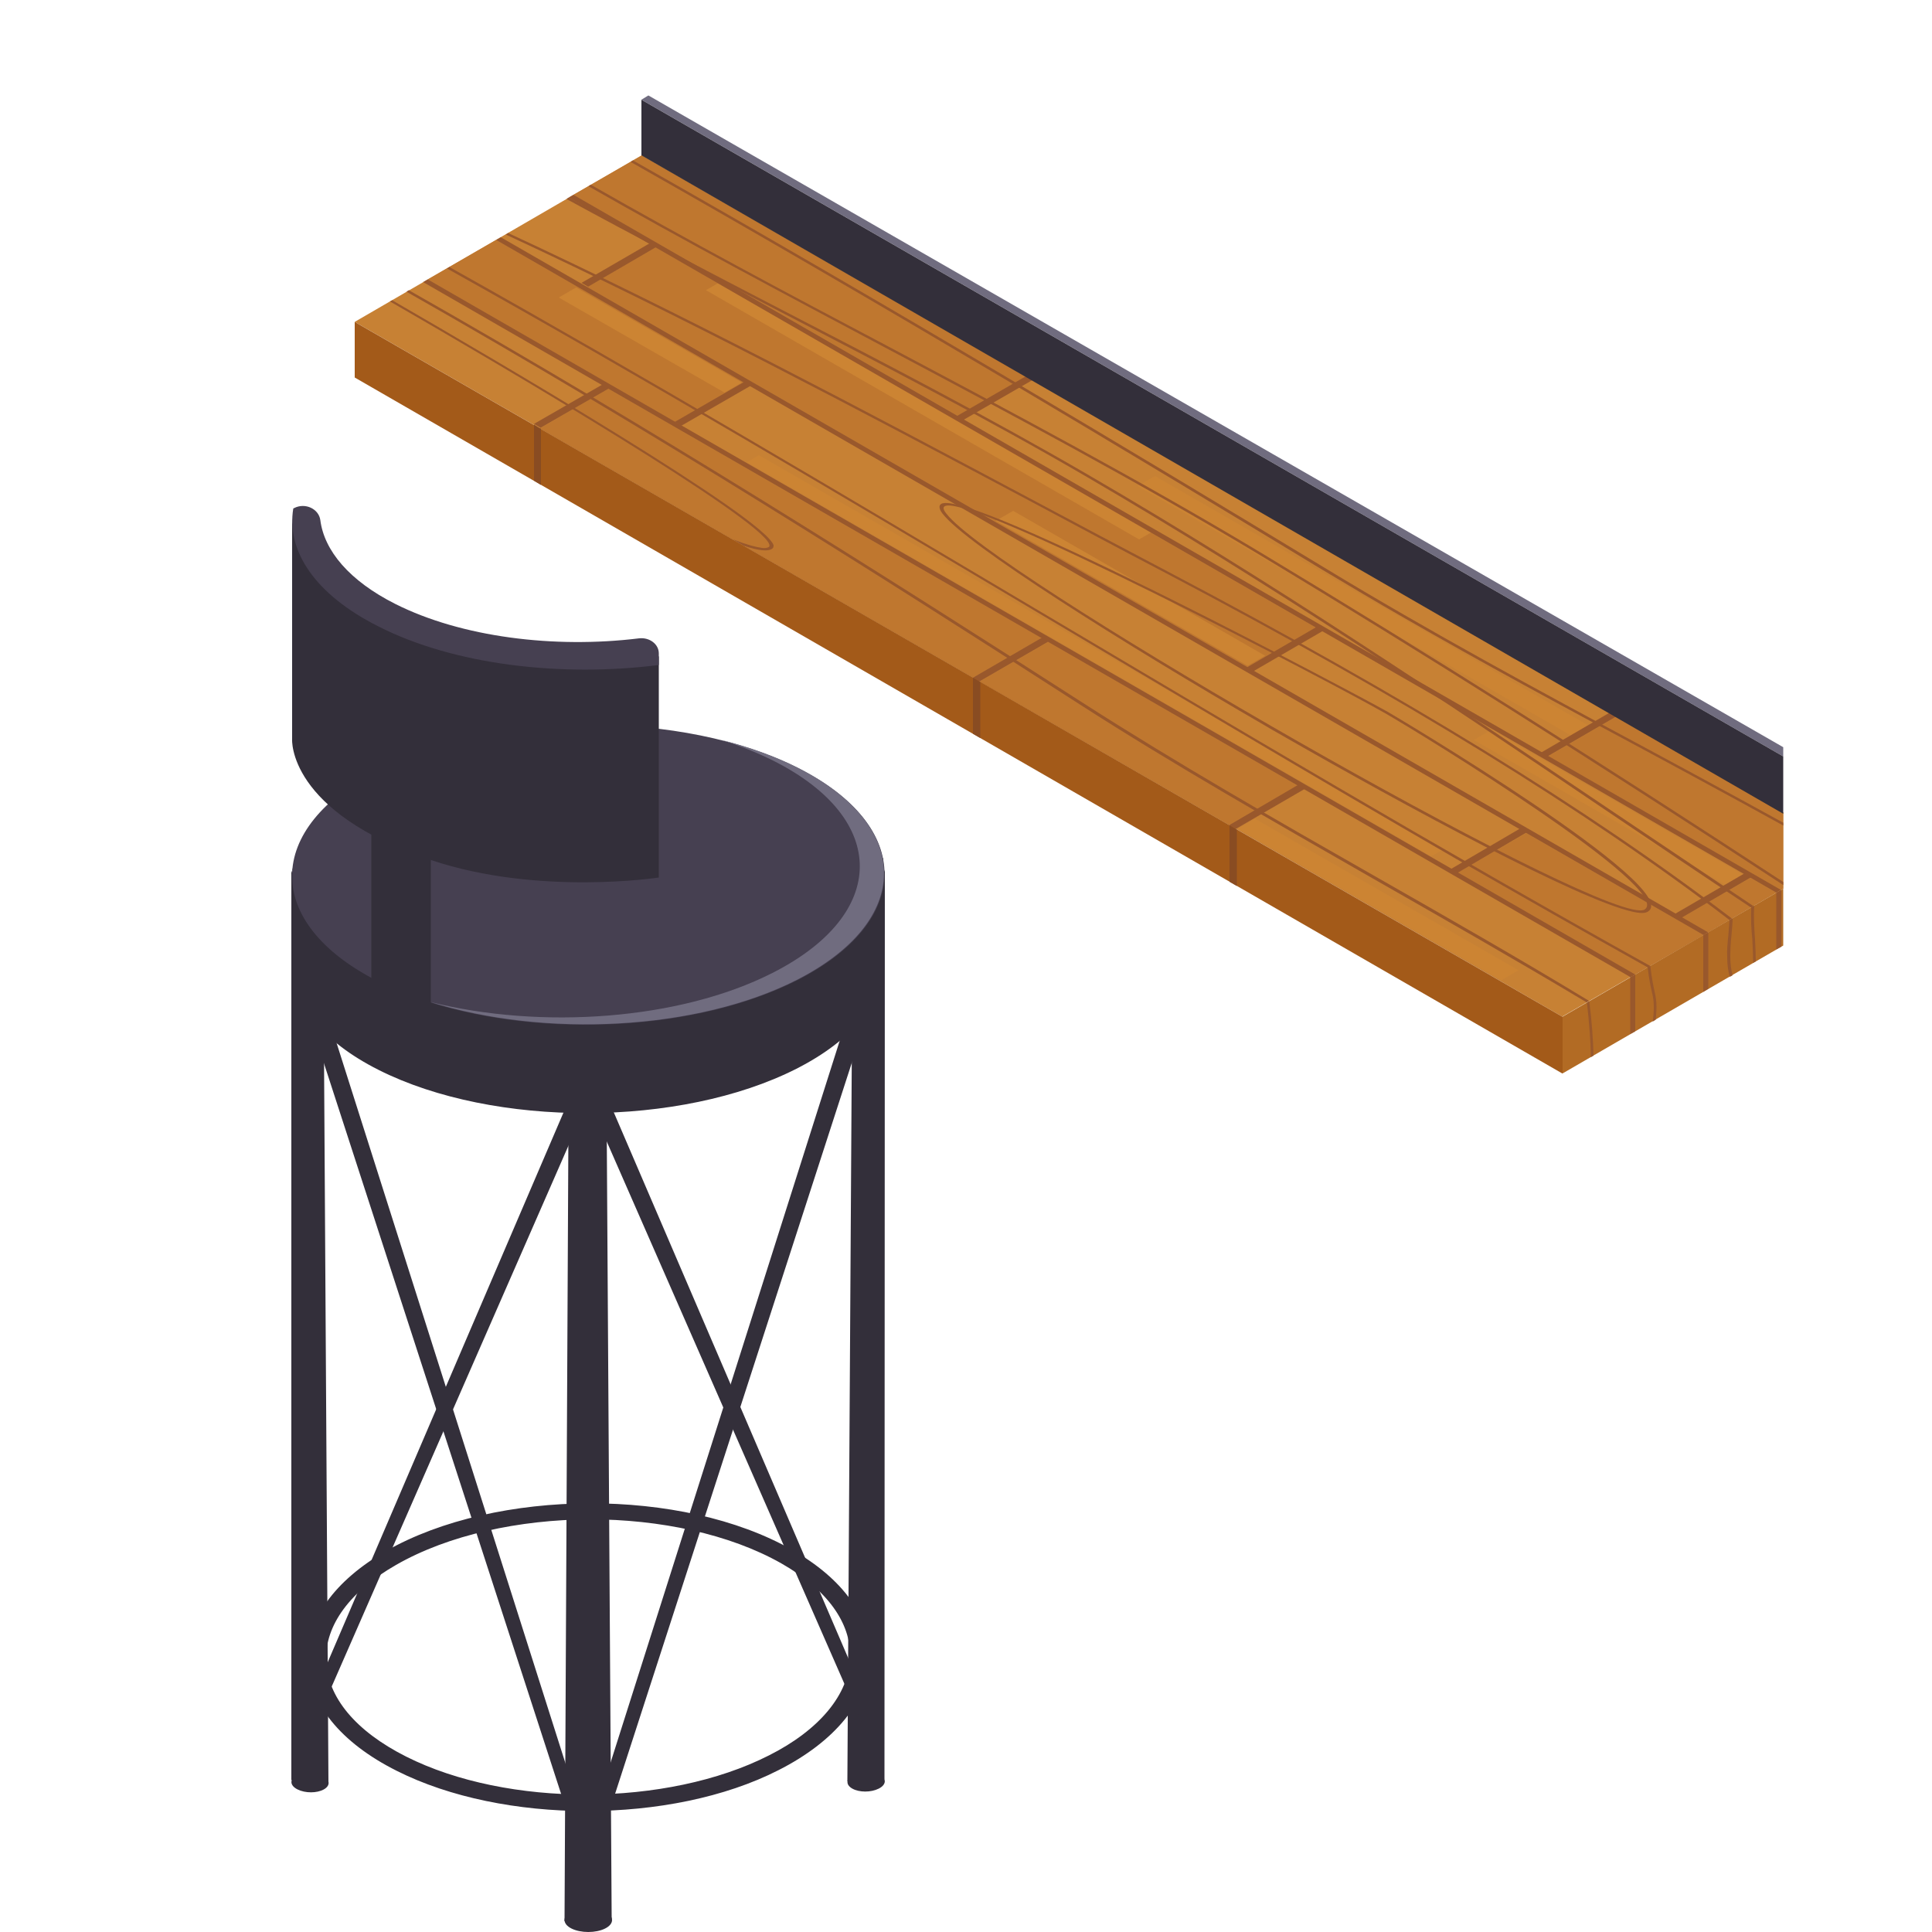
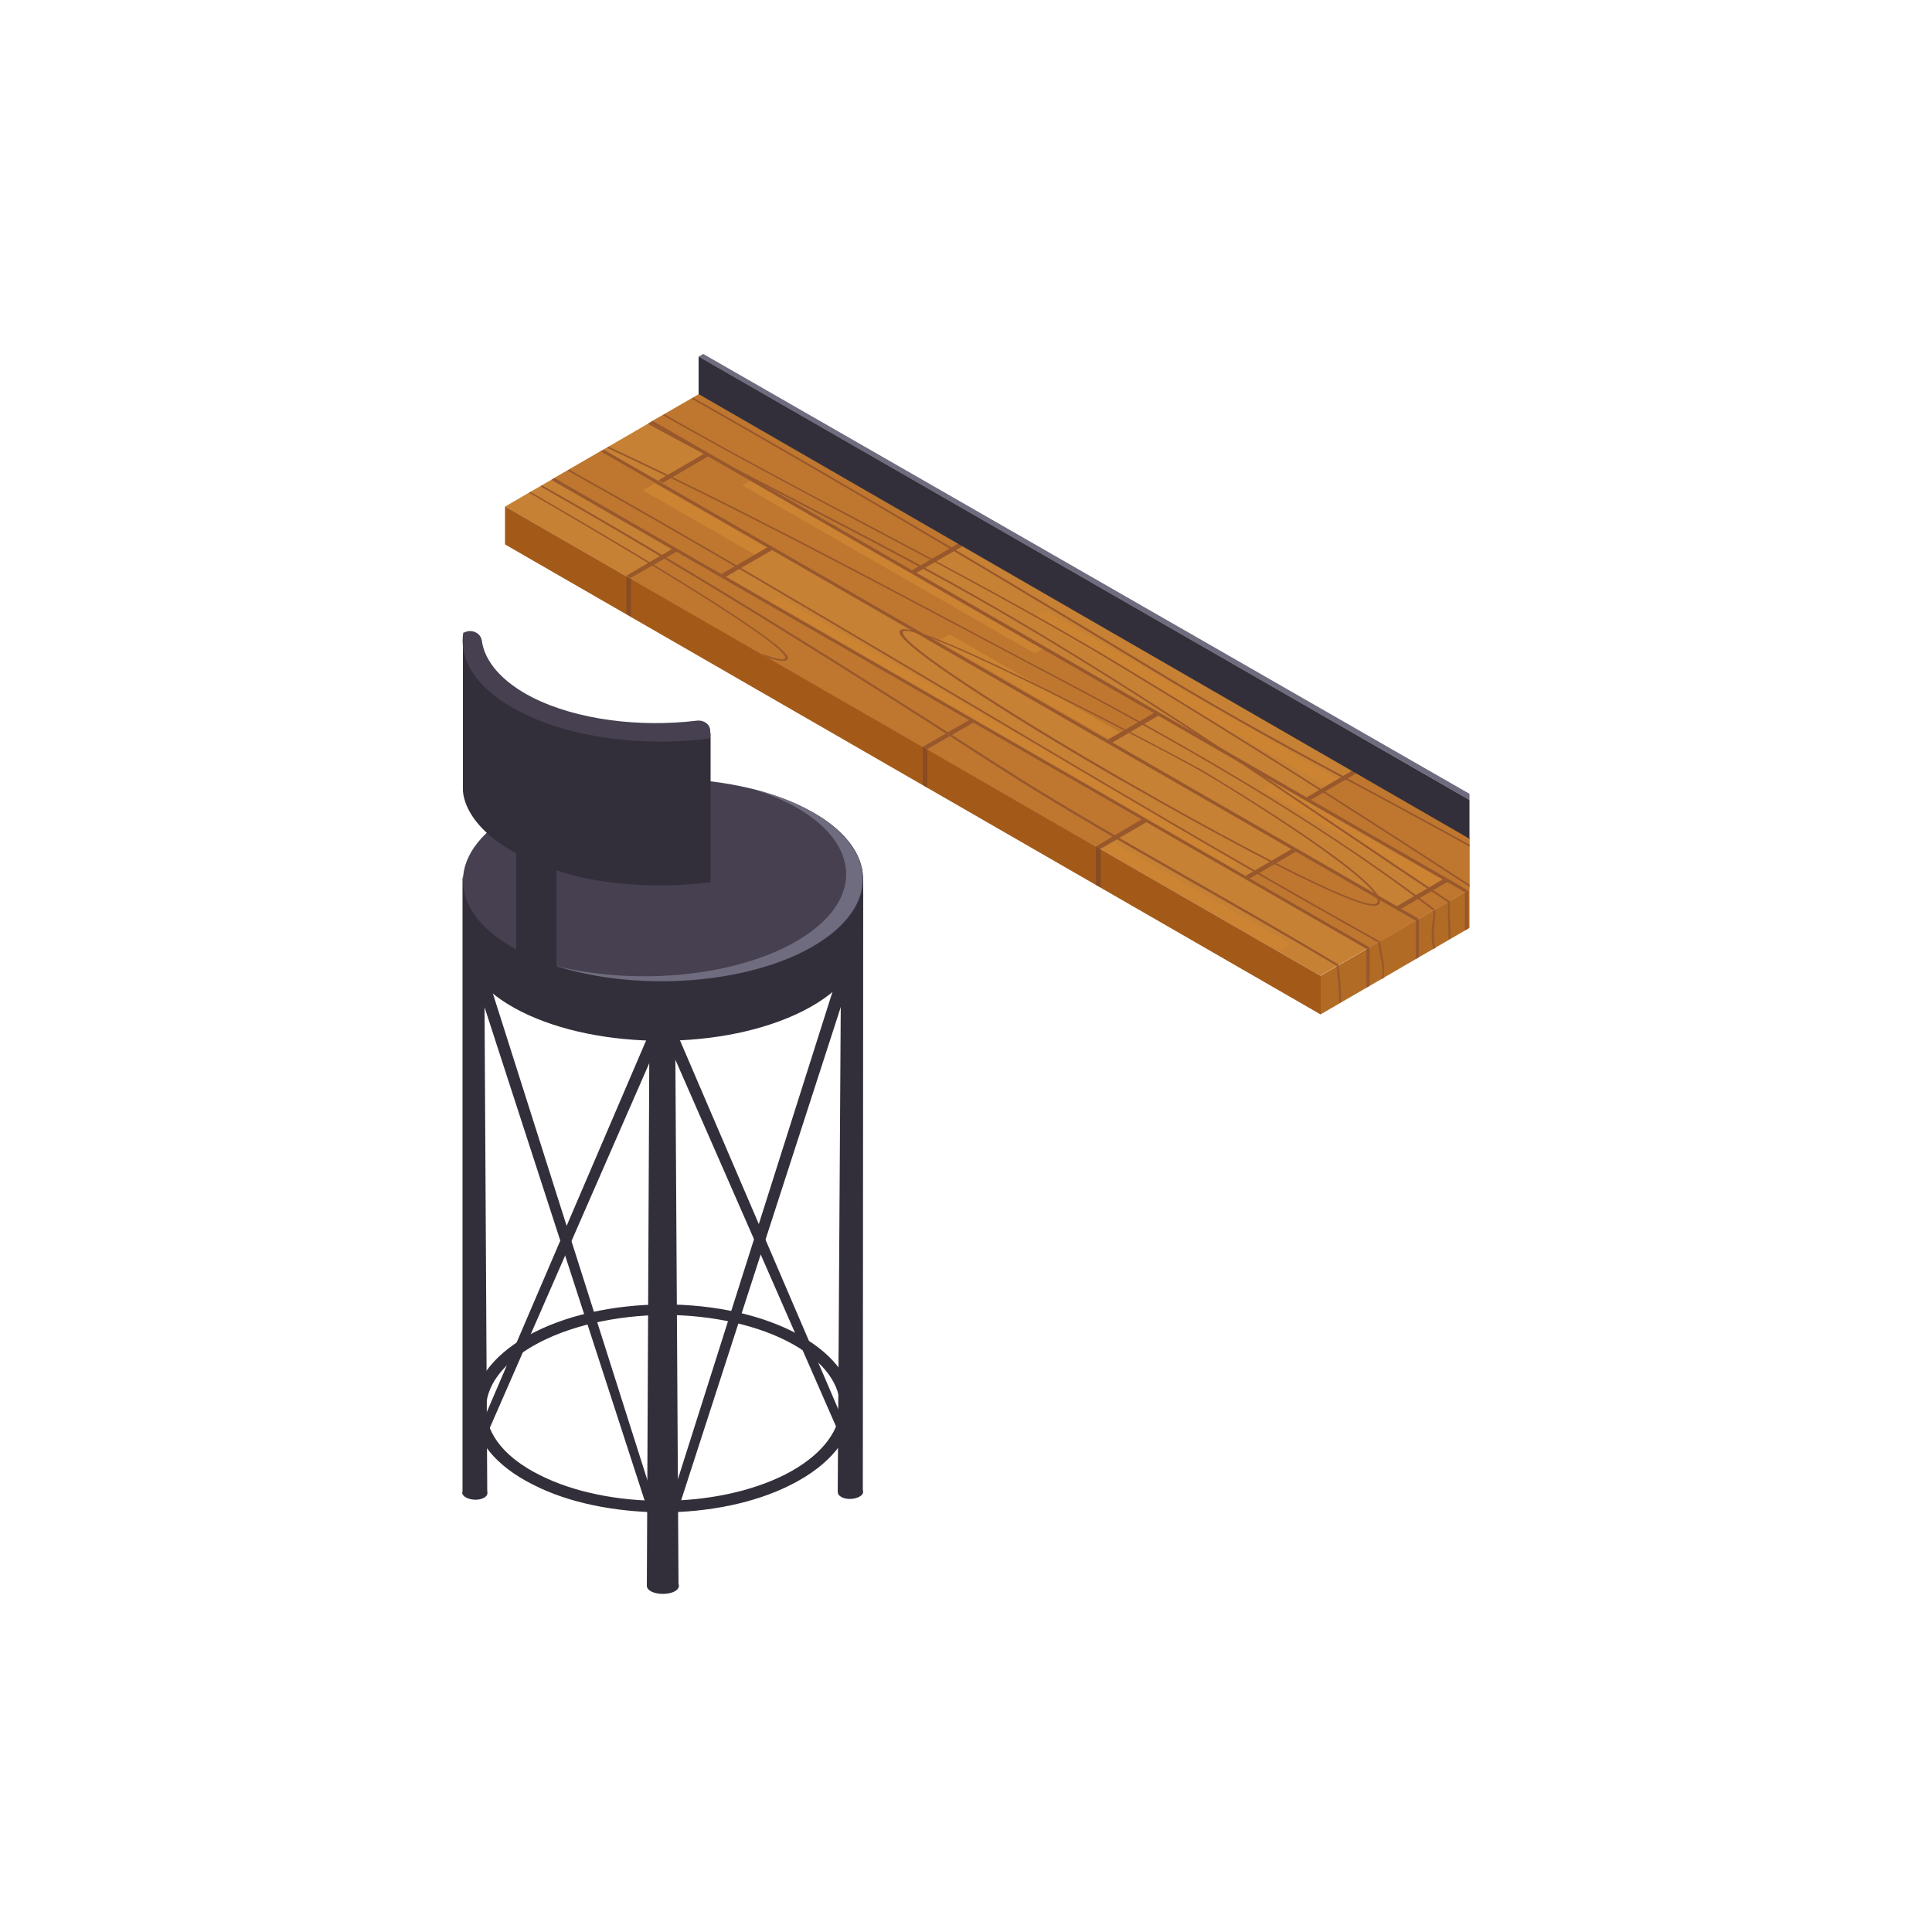
<svg xmlns="http://www.w3.org/2000/svg" enable-background="new 0 0 500 500" viewBox="0 0 500 500">
  <clipPath id="a">
-     <path d="m461.5 292-92.9-6-280.5-181.5-1.2-24.6 75.6-67.9 299 166.7z" />
+     <path d="m380.3 272-62.7-4-189.4-122.6-.8-16.6 51.1-45.8 201.8 112.5z" />
  </clipPath>
  <path d="m-175.8 153.5h.6v-1.2h-.6z" fill="#211d28" />
  <g fill="#332f3a">
-     <path d="m75.4 225.3v235.4l9.6.5-1.3-213.2z" />
-     <path d="m83.8 463.1c-1.8 1-4.8 1-6.8 0s-2.1-2.6-.3-3.6 4.9-1 6.8 0 2.1 2.6.3 3.6z" />
-     <path d="m147.6 283.8-65.5 152.7-.6 9.9 69.2-158.1z" />
-     <path d="m80.6 265.2 69.3 213.5 1-8-65.2-205.2z" />
-     <path d="m98 276.9c29.8 15 78.1 14.9 108.1-.3 29.9-15.2 30.1-39.7.3-54.7s-78.1-14.9-108.1.3c-29.9 15.2-30.1 39.7-.3 54.7z" />
-     <path d="m102.7 458.3c-14.6-7.3-22.8-17.5-23.1-28.5-.3-10.6 6.9-20.7 20.3-28.4 28.6-16.3 76.7-16.5 105.1-.3 13.2 7.5 20.4 17.5 20 28.1-.3 11-8.9 21.5-23.5 28.9-13.9 7.1-31.8 10.6-49.7 10.6-17.7 0-35.4-3.5-49.1-10.4zm-.2-53.3c-11.9 6.8-18.4 15.6-18.1 24.7.3 9.5 7.6 18.3 20.7 24.9 26.2 13.2 67.5 13.1 93.9-.3 13.1-6.6 20.7-15.8 21-25.3.3-9-6-17.7-17.8-24.4-13.4-7.6-31.5-11.4-49.6-11.4-18.2.1-36.5 4-50.1 11.8z" />
-     <path d="m229 225.1-.1 235.4-9.6.5 1.3-213.2z" />
-     <path d="m220.6 462.9c1.8 1 4.8 1 6.8 0s2.1-2.6.3-3.6-4.9-1-6.8 0c-2 1-2.1 2.6-.3 3.6z" />
-     <path d="m75.7 224.8 152.9-2.7v27.2l-152.7-1.5z" />
-     <path d="m147.9 499.1c2.4 1.2 6.3 1.2 8.7 0s2.4-3.2 0-4.4-6.3-1.2-8.7 0-2.4 3.2 0 4.4z" />
-     <path d="m158.3 496.6-1.4-223.4h-9.7l-1.1 224z" />
-     <path d="m157.1 283.8 65.5 152.5.5 9.9-69.2-157.9z" />
-     <path d="m223.7 265-69.2 213.7-1.1-8 65.2-205.4z" />
+     <path d="m119.7 227v158.9l6.4.4-.8-144z" />
+     <path d="m125.3 387.6c-1.2.7-3.2.7-4.6 0s-1.4-1.8-.2-2.4c1.2-.7 3.3-.7 4.6 0 1.3.6 1.4 1.7.2 2.4z" />
+     <path d="m168.4 266.5-44.2 103.1-.4 6.7 46.7-106.8z" />
+     <path d="m123.2 253.9 46.8 144.2.6-5.4-44-138.6z" />
+     <path d="m134.9 261.8c20.1 10.1 52.7 10.1 73-.2 20.2-10.3 20.3-26.8.2-36.9s-52.7-10.1-73 .2c-20.2 10.3-20.3 26.8-.2 36.9z" />
+     <path d="m138.1 384.3c-9.9-4.9-15.4-11.8-15.6-19.2-.2-7.2 4.7-14 13.7-19.2 19.3-11 51.8-11.1 71-.2 8.9 5.1 13.8 11.8 13.5 19-.2 7.4-6 14.5-15.9 19.5-9.4 4.8-21.5 7.2-33.6 7.2-11.9-.1-23.9-2.4-33.1-7.1zm-.1-36c-8 4.6-12.4 10.5-12.2 16.7.2 6.4 5.1 12.4 14 16.8 17.7 8.9 45.6 8.8 63.4-.2 8.8-4.5 14-10.7 14.2-17.1.2-6.1-4.1-12-12-16.5-9-5.1-21.3-7.7-33.5-7.7-12.4.1-24.8 2.8-33.9 8z" />
+     <path d="m223.4 226.9-.1 158.9-6.5.3.9-143.9z" />
+     <path d="m217.7 387.4c1.2.7 3.2.7 4.6 0s1.4-1.8.2-2.4c-1.2-.7-3.3-.7-4.6 0-1.4.7-1.4 1.7-.2 2.4z" />
+     <path d="m119.9 226.7 103.2-1.9v18.4l-103.1-1z" />
+     <path d="m168.6 411.9c1.6.8 4.3.8 5.9 0s1.6-2.2 0-3-4.3-.8-5.9 0-1.6 2.2 0 3z" />
+     <path d="m175.6 410.2-.9-150.9h-6.6l-.7 151.3z" />
+     <path d="m174.8 266.5 44.2 103 .4 6.6-46.7-106.6z" />
+     <path d="m219.8 253.8-46.7 144.3-.8-5.4 44-138.7z" />
  </g>
-   <path d="m97.9 254c29.8 15.1 78.4 14.9 108.4-.3s30.2-39.8.3-54.9c-29.8-15.1-78.4-14.9-108.4.3s-30.2 39.8-.3 54.9z" fill="#464051" />
-   <path d="m199.9 251.8c30-15.2 30.2-39.8.3-54.9-4.2-2.1-8.7-3.9-13.5-5.4 7.1 1.8 13.9 4.2 19.8 7.2 29.8 15.1 29.7 39.6-.3 54.9-25.8 13.1-65.3 15-94.9 5.7 28.7 7.2 64.6 4.7 88.6-7.5z" fill="#706c7f" />
-   <path d="m97.9 159.8c19.6 9.9 47.3 13.2 72.4 10l.2.1v57.2s-31.1 4.8-58.9-4.5c-37.3-12.5-36-31.3-36-31.3v-57.2c.8 9.4 8.2 18.6 22.3 25.7z" fill="#332f3a" />
-   <path d="m76.1 131.5c2.9-1.5 6.4.2 6.8 3.1 1 7.9 7.5 15.7 19.4 21.7 17.1 8.6 41.1 11.6 63.1 8.9 2.7-.3 5.1 1.5 5.1 3.9v3c-25.2 3.2-53 0-72.6-10-16.5-8.3-23.8-19.6-22-30.5z" fill="#464051" />
-   <path d="m96.1 262.3h15.4v-75.6h-15.4z" fill="#332f3a" />
-   <path d="m245 40-141 122" fill="none" />
+   <path d="m134.9 246.4c20.1 10.2 52.9 10.1 73.2-.2s20.4-26.9.2-37.1c-20.1-10.2-52.9-10.1-73.2.2s-20.4 26.9-.2 37.1z" fill="#464051" />
+   <path d="m203.7 244.9c20.3-10.3 20.4-26.9.2-37.1-2.8-1.4-5.9-2.6-9.1-3.6 4.8 1.2 9.4 2.8 13.4 4.9 20.1 10.2 20.1 26.7-.2 37.1-17.4 8.8-44.1 10.1-64.1 3.8 19.4 4.8 43.6 3.1 59.8-5.1z" fill="#706c7f" />
+   <path d="m134.9 182.8c13.2 6.7 31.9 8.9 48.9 6.8l.1.1v38.6s-21 3.2-39.8-3c-25.2-8.4-24.3-21.1-24.3-21.1v-38.6c.5 6.2 5.5 12.4 15.1 17.2z" fill="#332f3a" />
+   <path d="m120.1 163.7c2-1 4.3.1 4.6 2.1.7 5.3 5.1 10.6 13.1 14.7 11.5 5.8 27.7 7.8 42.6 6 1.8-.2 3.4 1 3.4 2.6v2c-17 2.2-35.8 0-49-6.8-11.1-5.6-16.1-13.2-14.9-20.6z" fill="#464051" />
+   <path d="m133.6 252h10.4v-51.1h-10.4z" fill="#332f3a" />
+   <path d="m234.2 101.9-95.2 82.4" fill="none" />
  <g clip-path="url(#a)">
-     <path d="m91.8 83.3 312.5 179.8 74.3-43-312.5-179.9z" fill="#c78134" />
-     <path d="m453 227.2 6.7 3.8-17.6 10.3-6.8-3.9z" fill="#bf772f" />
-     <path d="m395 215.6 45.9 26.4-17.7 10.2-45.9-26.4z" fill="#bf772f" />
-     <path d="m418.4 185.4 60.2 34.7-17.7 10.2-60.2-34.6z" fill="#bf772f" />
-     <path d="m322.8 172.6-170.8-98.3 17.7-10.3 170.8 98.4z" fill="#bf772f" />
-     <path d="m150.8 75 41.6 23.9-17.7 10.3-64-36.9 17.7-10.2 20.7 11.9z" fill="#bf772f" />
-     <path d="m265.4 97.4-17.6 10.2-99.4-57.2 17.7-10.2z" fill="#bf772f" />
-     <path d="m269.5 165.1-17.7 10.3-112.1-64.5 17.7-10.3z" fill="#bf772f" />
-     <path d="m271.3 166.1 64.5 37.2-17.7 10.2-64.6-37.1z" fill="#bf772f" />
-     <path d="m411 187.7-4.5 2.6-112.1-64.5 4.5-2.6z" fill="#cc8433" />
-     <path d="m297.9 137.8-3.1 1.8-112.1-64.5 3.1-1.8z" fill="#cc8433" />
-     <path d="m327.4 169.7-4.5 2.6-65.2-37.5 4.5-2.6z" fill="#cc8433" />
-     <path d="m192 99-4.5 2.6-42.9-24.6 4.5-2.6z" fill="#cc8433" />
-     <path d="m393 251.1-4.5 2.6-68.2-39.2 4.5-2.6z" fill="#cc8433" />
-     <path d="m451.1 226.4-4.5 2.6-65.2-37.5 4.5-2.6z" fill="#cc8433" />
-     <path d="m373.6 219.8-3.2 1.8-177.1-102 3.1-1.8z" fill="#cc8433" />
+     <path d="m130.7 131.1 211 121.4 50.2-29-211-121.5z" fill="#c78134" />
+     <path d="m374.6 228.3 4.5 2.6-11.9 6.9-4.6-2.6z" fill="#bf772f" />
+     <path d="m335.4 220.5 31 17.8-11.9 6.9-31-17.9z" fill="#bf772f" />
+     <path d="m351.2 200.1 40.7 23.4-12 6.9-40.6-23.4z" fill="#bf772f" />
+     <path d="m286.7 191.4-115.3-66.3 11.9-7 115.3 66.4z" fill="#bf772f" />
+     <path d="m170.6 125.5 28.1 16.2-12 6.9-43.2-24.9 11.9-6.9 14 8.1z" fill="#bf772f" />
+     <path d="m247.9 140.7-11.8 6.8-67.2-38.6 12-6.9z" fill="#bf772f" />
+     <path d="m250.7 186.4-11.9 6.9-75.7-43.5 11.9-7z" fill="#bf772f" />
+     <path d="m251.9 187 43.6 25.2-12 6.8-43.6-25z" fill="#bf772f" />
+     <path d="m346.2 201.6-3 1.8-75.7-43.6 3.1-1.7z" fill="#cc8433" />
+     <path d="m269.9 167.9-2.1 1.2-75.7-43.5 2.1-1.2z" fill="#cc8433" />
+     <path d="m289.8 189.5-3 1.7-44.1-25.3 3.1-1.7z" fill="#cc8433" />
+     <path d="m198.4 141.7-3.1 1.8-28.9-16.6 3-1.8z" fill="#cc8433" />
+     <path d="m334.1 244.4-3 1.8-46.1-26.5 3-1.7z" fill="#cc8433" />
+     <path d="m373.3 227.8-3 1.7-44-25.3 3-1.8z" fill="#cc8433" />
+     <path d="m321 223.3-2.2 1.2-119.5-68.9 2.1-1.2z" fill="#cc8433" />
    <g fill="#99582c">
-       <path d="m109.5 73 312.5 179.9 1.2-.7-312.5-179.9z" />
-       <path d="m128.4 62.1 312.5 179.9 1.2-.7-312.5-179.9z" />
-       <path d="m147.2 51.1 312.5 179.9 1.2-.7-312.5-179.9z" />
-       <path d="m400.4 195.8 18.1-10.5-1.7-1-18.2 10.6z" />
-       <path d="m435.2 237.5 18.2-10.6-1.7-1-18.2 10.6z" />
-       <path d="m249.1 108.8 18.2-10.5-1.7-1-18.2 10.5z" />
-       <path d="m377.2 225.9 18.1-10.6-1.7-1-18.1 10.6z" />
-       <path d="m176.3 110.2 18.2-10.5-1.7-1-18.2 10.5z" />
-       <path d="m152.2 74.2 18.2-10.6-1.8-.9-18.1 10.5z" />
-       <path d="m324.4 173.7 18.1-10.5-1.7-1-18.1 10.5z" />
-       <path d="m319.7 214.6 18.6-10.8-1.8-1-18.5 10.8z" />
-       <path d="m139.9 110.7 18.6-10.7-1.7-1-18.6 10.7z" />
-       <path d="m253.4 176.4 18.5-10.7-1.7-1-18.6 10.8z" />
-       <path d="m363.2 159.8c-7-4-14-8.2-20.9-12.3-49.3-29.9-112.4-67.8-179.1-105.6l.6-.4c66.7 37.8 129.9 75.7 179.1 105.5 27 16.4 55.3 31.7 82.7 46.4 16.7 9 33.9 18.3 50.8 27.8l-.6.4c-16.9-9.5-34.1-18.8-50.8-27.8-20.4-10.9-41.3-22.2-61.8-34z" />
-       <path d="m228.6 89.7c-25.4-13.5-51.3-27.2-76.3-41.5l.6-.4c25 14.3 50.9 28.1 76.3 41.5 32.6 17.3 66.3 35.2 97.4 53.9 42.7 25.7 87.5 54 136.2 85.9l-.6.4c-48.7-31.9-93.5-60.2-136.2-85.9-31.1-18.7-64.8-36.6-97.4-53.9z" />
-       <path d="m281.4 123.5c-25.7-15-53.3-29.2-80-43.1-18.1-9.4-36.7-19-54.8-28.9l.6-.4c18.2 9.9 36.7 19.5 54.8 28.9 26.7 13.8 54.4 28.2 80 43.1 47.1 27.4 91.4 57.3 134.3 86.2 12.3 8.3 24.9 16.7 37.5 25.2l-.6.4c-12.7-8.4-25.3-16.9-37.6-25.2-42.9-29-87.2-58.8-134.2-86.2z" />
-       <path d="m301.7 148.3c-11.5-6-23.3-12.3-34.7-18.4-44.4-23.6-90.2-47.9-136.1-69.2l.6-.4c45.9 21.3 91.7 45.6 136 69.2 11.4 6.1 23.3 12.4 34.7 18.4 61.9 32.6 108.6 61.3 146 89.8l-.6.4c-37.3-28.5-84.1-57.3-145.9-89.8z" />
-       <path d="m266.5 157.3c-49-29.1-99.2-59-150.8-87.8l.6-.4c51.6 28.9 101.8 58.8 150.8 87.9 51.9 30.8 105.2 62.5 160 93l-.6.4c-16.7-9.3-33.2-18.7-49.6-28.1-37.6-21.7-74.3-43.6-110.4-65z" />
-       <path d="m330.7 189.7c34.3 19.7 77.7 43 91.6 46.2 2.1.5 3.5.5 4.2 0 9.5-6.1-66.6-51.3-67.4-51.7-5.6-3.2-108.2-58-115.5-53.8-.7.4-.6 1.3.3 2.5 6.1 8 46.4 33.4 83.7 55 1 .6 2 1.2 3.1 1.8zm91.6 45.6c-24.8-5.7-165.8-87.1-177.4-102.4-.8-1-.9-1.6-.4-1.9 6.2-3.6 101.1 46.2 114 53.6 9.6 5.5 75.1 45.7 67.1 50.8-.5.3-1.6.3-3.3-.1z" />
-       <path d="m355.2 227.3c-25.3-14.5-51.5-29.4-75.6-44.9-51.9-33.4-110.6-70.7-174.4-106.9l.6-.4c63.8 36.2 122.6 73.5 174.6 106.9 24 15.4 50.2 30.4 75.5 44.8 18.4 10.5 37.2 21.2 55.3 32.2l-.6.4c-18.2-10.9-37-21.6-55.4-32.1z" />
-       <path d="m199.7 142.1c-.5.3-1.3.4-2.4.3-1.2-.1-2.9-.5-4.9-1.2l-2.7-1.6c3.6 1.4 6 2 7.5 2.2.8.1 1.3 0 1.7-.2.2-.1.3-.3.2-.7-2.2-6.8-69-46.1-98.2-62.9l.6-.3c28.2 16.3 96.3 56.2 98.7 63.4 0 .5-.1.8-.5 1z" />
+       <path d="m142.7 124.2 211 121.4.8-.4-211-121.5z" />
+       <path d="m155.4 116.8 211 121.5.8-.5-210.9-121.4z" />
+       <path d="m168.1 109.4 211 121.5.8-.5-211-121.5z" />
+       <path d="m339.1 207.1 12.2-7.1-1.1-.7-12.3 7.2z" />
+       <path d="m362.6 235.2 12.3-7.1-1.2-.7-12.3 7.2z" />
+       <path d="m236.9 148.4 12.3-7.1-1.1-.7-12.3 7.1z" />
+       <path d="m323.4 227.4 12.2-7.1-1.1-.7-12.2 7.1z" />
+       <path d="m187.8 149.3 12.3-7.1-1.2-.7-12.3 7.1z" />
+       <path d="m171.5 125 12.3-7.2-1.2-.6-12.2 7.1z" />
+       <path d="m287.8 192.2 12.2-7.1-1.2-.7-12.2 7.1z" />
+       <path d="m284.6 219.8 12.6-7.3-1.3-.7-12.4 7.3z" />
+       <path d="m163.2 149.6 12.6-7.2-1.2-.7-12.5 7.3z" />
+       <path d="m239.8 194 12.5-7.2-1.1-.7-12.6 7.3z" />
+       <path d="m314 182.8c-4.7-2.7-9.5-5.5-14.1-8.3-33.3-20.2-75.9-45.8-120.9-71.3l.4-.3c45 25.5 87.7 51.1 120.9 71.2 18.2 11.1 37.3 21.4 55.8 31.3 11.3 6.1 22.9 12.4 34.3 18.8l-.4.3c-11.4-6.4-23-12.7-34.3-18.8-13.8-7.3-27.9-14.9-41.7-22.9z" />
+       <path d="m223.1 135.5c-17.1-9.1-34.6-18.4-51.5-28l.4-.3c16.9 9.7 34.4 19 51.5 28 22 11.7 44.8 23.8 65.8 36.4 28.8 17.4 59.1 36.5 92 58l-.4.3c-32.9-21.5-63.1-40.6-92-58-21-12.7-43.8-24.8-65.8-36.4z" />
+       <path d="m258.7 158.3c-17.4-10.1-36-19.7-54-29.1-12.2-6.3-24.8-12.8-37-19.5l.4-.3c12.3 6.7 24.8 13.2 37 19.5 18 9.3 36.7 19 54 29.1 31.8 18.5 61.7 38.7 90.7 58.2 8.3 5.6 16.8 11.3 25.3 17l-.4.3c-8.6-5.7-17.1-11.4-25.4-17-28.9-19.6-58.8-39.7-90.6-58.2z" />
+       <path d="m272.4 175c-7.8-4.1-15.7-8.3-23.4-12.4-30-15.9-60.9-32.3-91.9-46.7l.4-.3c31 14.4 61.9 30.8 91.8 46.7 7.7 4.1 15.7 8.4 23.4 12.4 41.8 22 73.3 41.4 98.6 60.6l-.4.3c-25.1-19.2-56.7-38.6-98.5-60.6z" />
+       <path d="m248.7 181.1c-33.1-19.6-67-39.8-101.8-59.3l.4-.3c34.8 19.5 68.7 39.7 101.8 59.3 35 20.8 71 42.2 108 62.8l-.4.3c-11.3-6.3-22.4-12.6-33.5-19-25.4-14.6-50.1-29.4-74.5-43.8z" />
+       <path d="m292 203c23.2 13.3 52.5 29 61.8 31.2 1.4.3 2.4.3 2.8 0 6.4-4.1-45-34.6-45.5-34.9-3.8-2.2-73.1-39.2-78-36.3-.5.3-.4.9.2 1.7 4.1 5.4 31.3 22.6 56.5 37.1.8.4 1.5.8 2.2 1.2zm61.9 30.8c-16.7-3.8-111.9-58.8-119.8-69.1-.5-.7-.6-1.1-.3-1.3 4.2-2.4 68.3 31.2 77 36.2 6.5 3.7 50.7 30.9 45.3 34.3-.3.1-1.1.1-2.2-.1z" />
+       <path d="m308.6 228.4c-17.1-9.8-34.8-19.8-51-30.3-35-22.6-74.7-47.7-117.7-72.2l.4-.3c43.1 24.4 82.8 49.6 117.9 72.2 16.2 10.4 33.9 20.5 51 30.2 12.4 7.1 25.1 14.3 37.3 21.7l-.5.3c-12.3-7.3-25-14.6-37.4-21.6z" />
+       <path d="m203.6 170.8c-.3.2-.9.3-1.6.2-.8-.1-2-.3-3.3-.8l-1.8-1.1c2.4.9 4.1 1.4 5.1 1.5.5.1.9 0 1.1-.1.1-.1.2-.2.1-.5-1.5-4.6-46.6-31.1-66.3-42.5l.4-.2c19 11 65 37.9 66.6 42.8 0 .4 0 .6-.3.7z" />
    </g>
-     <path d="m92.3 83.6 312 179.5h.1v14.7h-.1l-312.5-180.1v-14.4z" fill="#a35a19" />
-     <path d="m318.2 213.6 1.9 1.1v14.6l-1.9-1.1z" fill="#894c22" />
-     <path d="m253.7 176.5v14.5l-1.9-1.1v-14.5z" fill="#894c22" />
-     <path d="m140 111v14.5l-1.8-1.1v-14.5z" fill="#894c22" />
-     <path d="m404.4 263.1 74.2-43v14.7l-74.2 43z" fill="#b26b24" />
-     <path d="m423.2 252.2v14.7l-1.3.7v-14.7z" fill="#99582c" />
-     <path d="m441.9 241.4h.2v14.5l-1.3.8v-14.7z" fill="#99582c" />
-     <path d="m461 230.3v14.7l-1.3.7v-14.7z" fill="#99582c" />
-     <path d="m462.2 229.6.7-.4c.1 1.4.2 2.7.3 4.1.3 3.3.5 6.7.6 10l-.7.4c-.1-3.4-.4-7-.6-10.4-.1-1.2-.2-2.5-.3-3.7z" fill="#99582c" />
-     <path d="m475.6 222.3v-.5l.8-.5-.1 1c-.3 2.8-.5 5.7-.5 8.4 0 2 .2 3.7.6 5.3l-.7.4c-.4-1.7-.7-3.6-.7-5.7.1-2.6.4-5.7.6-8.4z" fill="#99582c" />
-     <path d="m453.2 234.8.8-.4c-.2 2.8 0 5.8.2 8.7.1 1.9.2 3.9.2 5.7l-.7.4c0-2-.1-4.1-.2-6.1-.3-2.7-.4-5.6-.3-8.3z" fill="#99582c" />
-     <path d="m447.3 242c.1-1.3.2-2.6.3-3.9l.8-.4c0 1.4-.2 3-.3 4.4-.2 1.8-.3 3.7-.3 5.5s.2 3.4.6 4.8l-.7.4c-.5-1.5-.7-3.2-.7-5.2-.1-1.8.1-3.7.3-5.6z" fill="#99582c" />
-     <path d="m427.5 256.7c-.3-1.3-.7-3.1-1.1-6.4l.6-.3h.1c.4 3.4.8 5.2 1.1 6.6s.5 2.3.5 4c0 1.1-.1 2.2-.2 3.3l-.8.5c.2-1.2.3-2.5.3-3.7 0-1.8-.2-2.7-.5-4z" fill="#99582c" />
-     <path d="m411.3 259.1c.7 5.5 1 10.1 1.1 14.1l-.7.4c0-3.9-.4-8.6-1-14.1z" fill="#99582c" />
-     <path d="m480.7 204.4-2.1 1.2-312.6-179.8 1.8-1.1z" fill="#706c7f" />
-     <path d="m478.6 205.6 2.1-1.2v29.2l-2.1 1.2z" fill="#464051" />
-     <path d="m166.5 26.1 312.1 179.5v14.7l-.1.1-312.5-180.2v-14.4z" fill="#332f3a" />
+     <path d="m131.1 131.3 210.6 121.2h.1v10h-.1l-211-121.6v-9.8z" fill="#a35a19" />
+     <path d="m283.6 219.1 1.3.8v9.8l-1.3-.7z" fill="#894c22" />
+     <path d="m240 194.1v9.8l-1.2-.8v-9.8z" fill="#894c22" />
+     <path d="m163.3 149.8v9.8l-1.2-.7v-9.8z" fill="#894c22" />
+     <path d="m341.8 252.5 50.1-29v9.9l-50.1 29.1z" fill="#b26b24" />
+     <path d="m354.5 245.2v9.9l-.9.5v-10z" fill="#99582c" />
+     <path d="m367.1 237.9h.1v9.8l-.8.5v-9.9z" fill="#99582c" />
+     <path d="m380 230.4v9.9l-.9.5v-9.9z" fill="#99582c" />
+     <path d="m380.8 229.9.5-.3c.1.9.1 1.8.2 2.8.2 2.2.3 4.5.4 6.8l-.5.3c-.1-2.3-.3-4.7-.4-7-.1-.9-.1-1.8-.2-2.6z" fill="#99582c" />
+     <path d="m389.9 225v-.3l.5-.3-.1.7c-.2 1.9-.3 3.8-.3 5.7 0 1.4.1 2.5.4 3.6l-.5.3c-.3-1.1-.5-2.4-.5-3.8.1-2 .3-4.1.5-5.9z" fill="#99582c" />
+     <path d="m374.7 233.4.5-.3c-.1 1.9 0 3.9.1 5.9.1 1.3.1 2.6.1 3.8l-.5.3c0-1.4-.1-2.8-.1-4.1-.1-1.8-.1-3.8-.1-5.6z" fill="#99582c" />
+     <path d="m370.8 238.3c.1-.9.1-1.8.2-2.6l.5-.3c0 .9-.1 2-.2 3-.1 1.2-.2 2.5-.2 3.7s.1 2.3.4 3.2l-.5.3c-.3-1-.5-2.2-.5-3.5s.1-2.5.3-3.8z" fill="#99582c" />
+     <path d="m357.4 248.2c-.2-.9-.5-2.1-.7-4.3l.4-.2h.1c.3 2.3.5 3.5.7 4.5.2.9.3 1.6.3 2.7 0 .7-.1 1.5-.1 2.2l-.5.3c.1-.8.2-1.7.2-2.5-.1-1.2-.2-1.8-.4-2.7z" fill="#99582c" />
+     <path d="m346.4 249.8c.5 3.7.7 6.8.7 9.5l-.5.3c0-2.6-.3-5.8-.7-9.5z" fill="#99582c" />
+     <path d="m393.3 212.9-1.4.8-211.1-121.4 1.2-.7z" fill="#706c7f" />
+     <path d="m391.9 213.7 1.4-.8v19.7l-1.4.8z" fill="#464051" />
+     <path d="m181.2 92.5 210.7 121.2v9.9l-.1.1-211-121.7v-9.7z" fill="#332f3a" />
  </g>
</svg>
